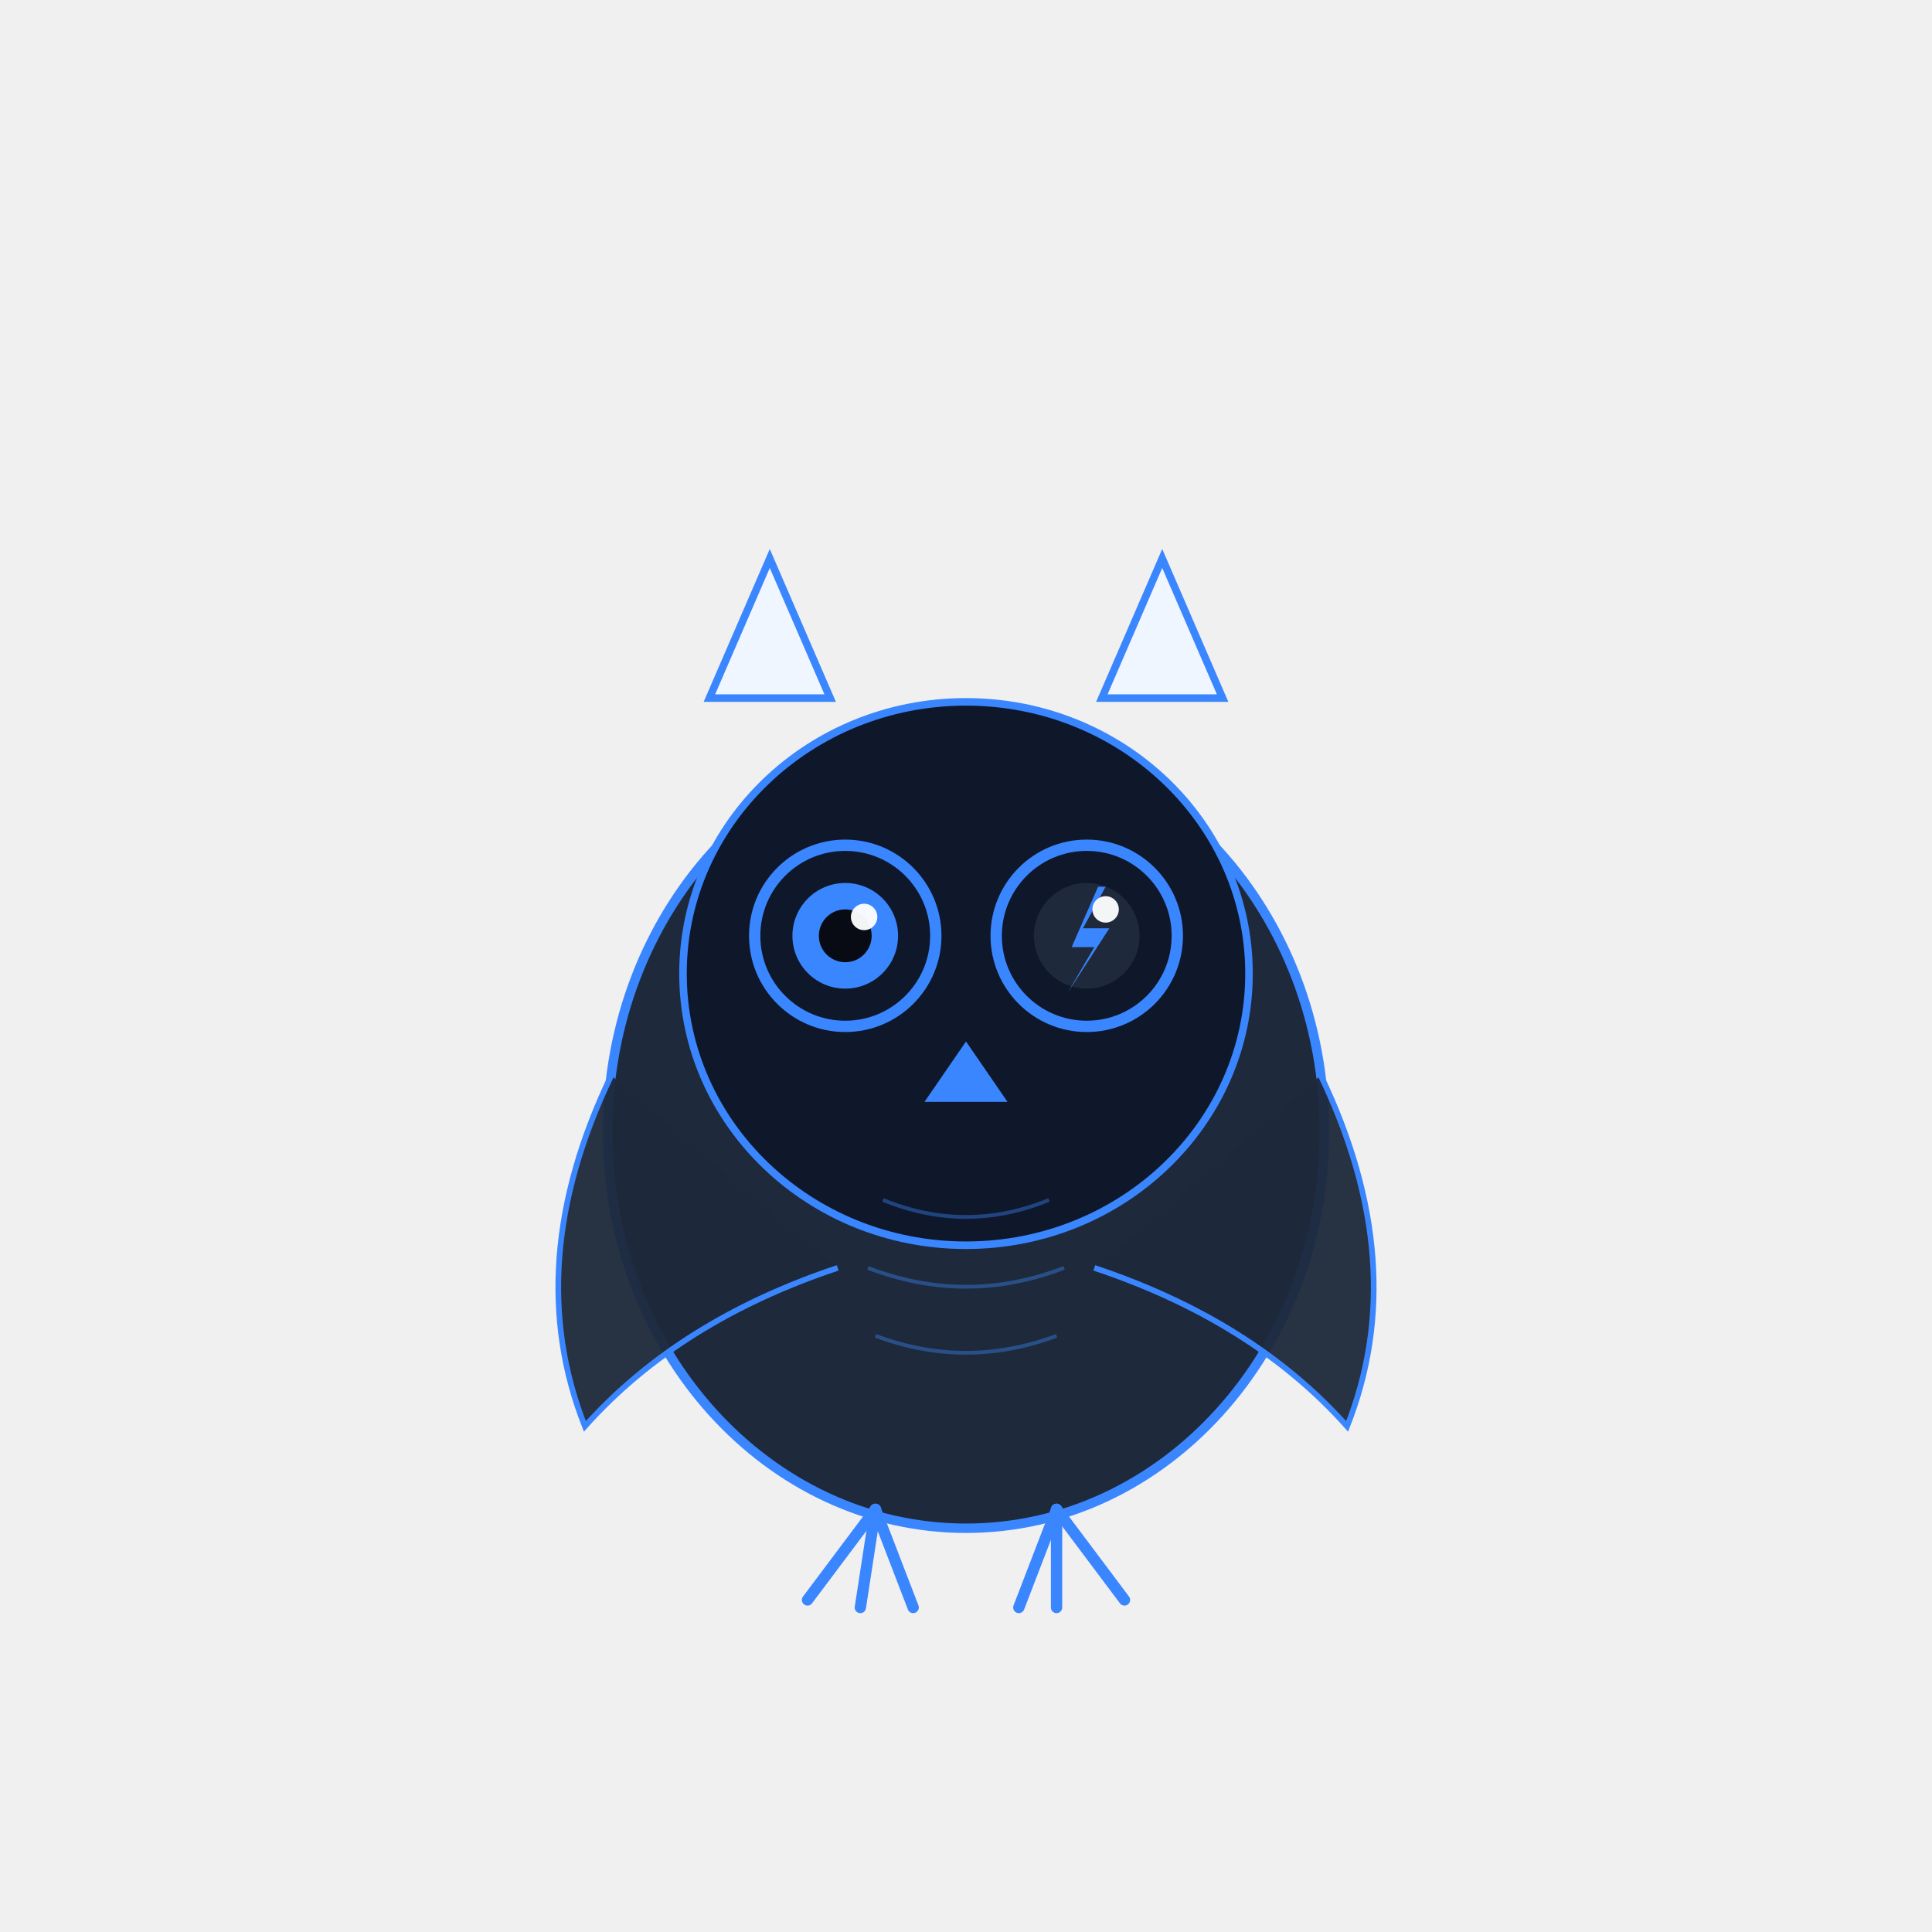
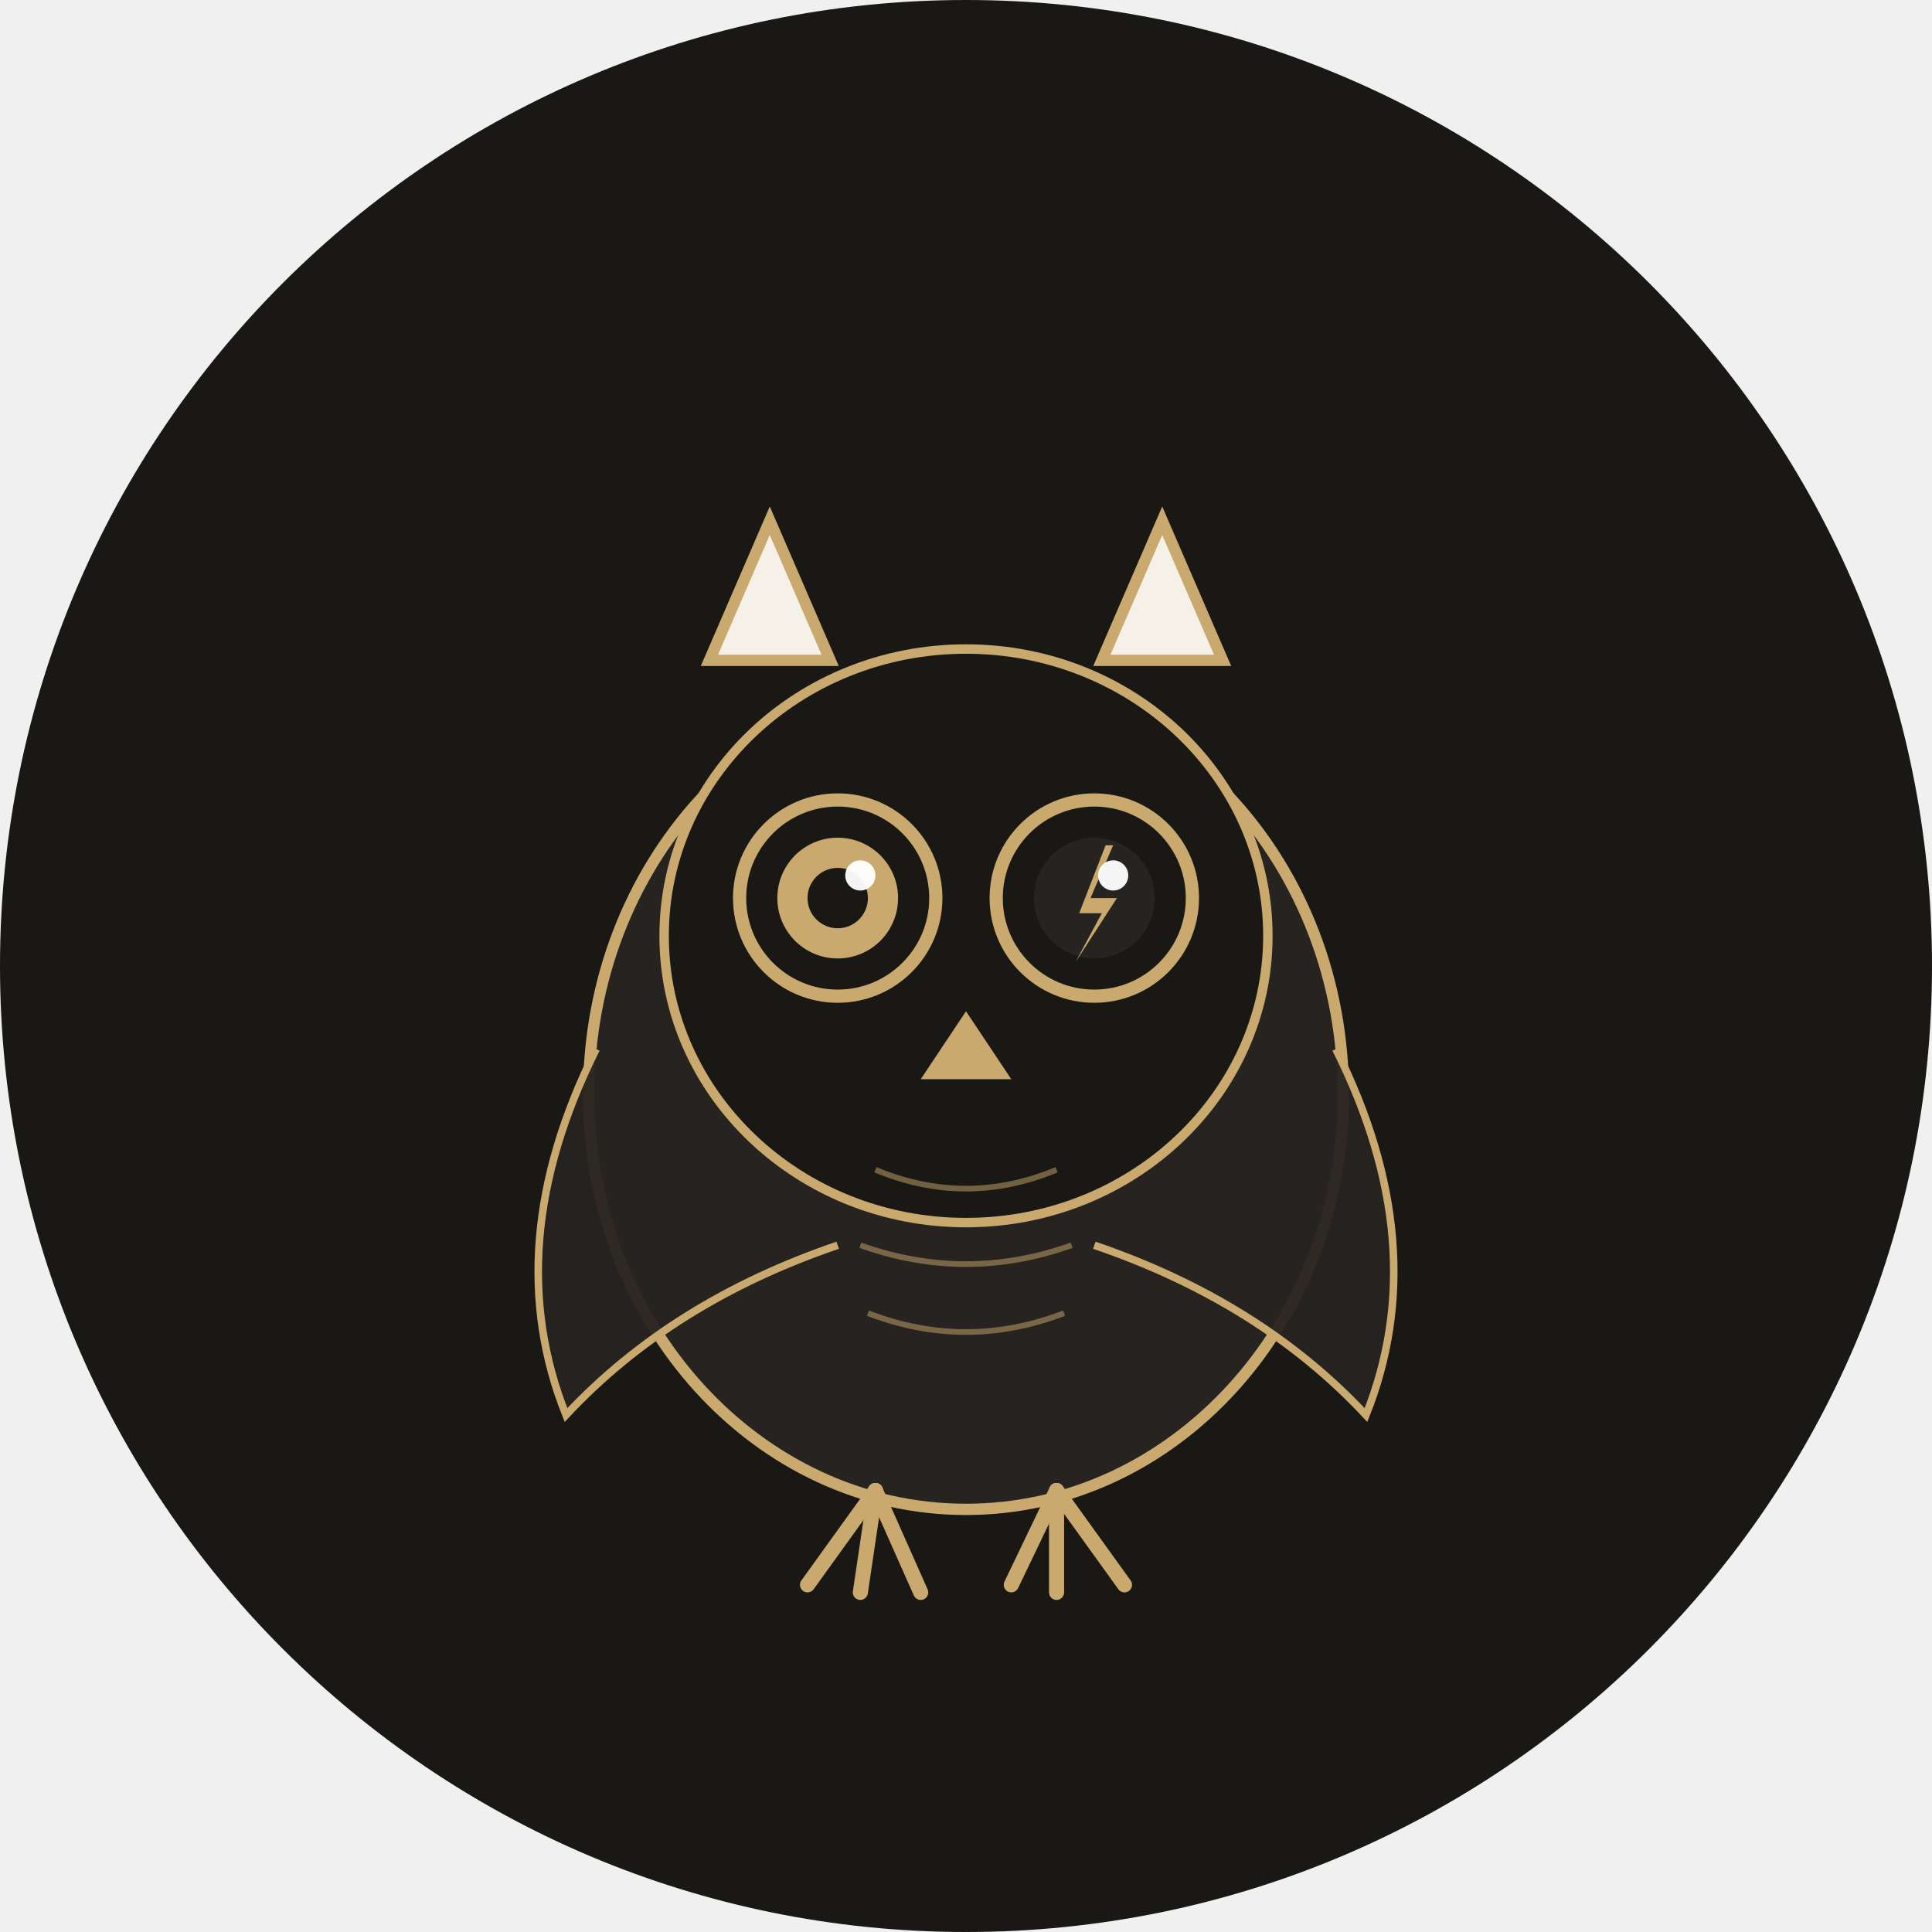
<svg xmlns="http://www.w3.org/2000/svg" width="512" height="512" viewBox="0 0 512 512">
-   <polygon points="188,185 204,148 220,185" fill="#F0F6FF" stroke="#3A86FF" stroke-width="2" />
-   <polygon points="292,185 308,148 324,185" fill="#F0F6FF" stroke="#3A86FF" stroke-width="2" />
-   <ellipse cx="256" cy="300" rx="95" ry="105" fill="#1E293B" stroke="#3A86FF" stroke-width="2.5" />
-   <ellipse cx="256" cy="258" rx="75" ry="72" fill="#0F172A" stroke="#3A86FF" stroke-width="2" />
-   <circle cx="224" cy="248" r="24" fill="#0F172A" stroke="#3A86FF" stroke-width="3" />
-   <circle cx="224" cy="248" r="14" fill="#3A86FF" />
-   <circle cx="224" cy="248" r="7" fill="#080B14" />
-   <circle cx="229" cy="243" r="3.5" fill="#FFFFFF" opacity="0.95" />
-   <circle cx="288" cy="248" r="24" fill="#0F172A" stroke="#3A86FF" stroke-width="3" />
-   <circle cx="288" cy="248" r="14" fill="#1E293B" />
-   <polygon points="291,235 284,251 290,251 283,263 294,246 287,246 293,235" fill="#3A86FF" />
-   <circle cx="293" cy="241" r="3.5" fill="#FFFFFF" opacity="0.95" />
-   <polygon points="256,276 245,292 267,292" fill="#3A86FF" />
-   <path d="M162,285 Q138,335 155,378 Q180,350 222,336" fill="#1E293B" stroke="#3A86FF" stroke-width="1.5" fill-opacity="0.95" />
-   <path d="M350,285 Q374,335 357,378 Q332,350 290,336" fill="#1E293B" stroke="#3A86FF" stroke-width="1.5" fill-opacity="0.95" />
-   <path d="M234,318 Q256,327 278,318" stroke="#3A86FF" stroke-width="1" fill="none" opacity="0.4" />
-   <path d="M230,336 Q256,346 282,336" stroke="#3A86FF" stroke-width="1" fill="none" opacity="0.4" />
-   <path d="M232,354 Q256,363 280,354" stroke="#3A86FF" stroke-width="1" fill="none" opacity="0.4" />
-   <line x1="232" y1="400" x2="214" y2="424" stroke="#3A86FF" stroke-width="3" stroke-linecap="round" />
-   <line x1="232" y1="400" x2="228" y2="426" stroke="#3A86FF" stroke-width="3" stroke-linecap="round" />
-   <line x1="232" y1="400" x2="242" y2="426" stroke="#3A86FF" stroke-width="3" stroke-linecap="round" />
-   <line x1="280" y1="400" x2="270" y2="426" stroke="#3A86FF" stroke-width="3" stroke-linecap="round" />
-   <line x1="280" y1="400" x2="280" y2="426" stroke="#3A86FF" stroke-width="3" stroke-linecap="round" />
-   <line x1="280" y1="400" x2="298" y2="424" stroke="#3A86FF" stroke-width="3" stroke-linecap="round" />
+   <circle cx="256" cy="256" r="256" fill="#1a1814" />
+   <polygon points="188,175 204,138 220,175" fill="#f5f0e8" stroke="#c9a96e" stroke-width="3" />
+   <polygon points="292,175 308,138 324,175" fill="#f5f0e8" stroke="#c9a96e" stroke-width="3" />
+   <ellipse cx="256" cy="290" rx="100" ry="110" fill="#272320" stroke="#c9a96e" stroke-width="3" />
+   <ellipse cx="256" cy="248" rx="80" ry="76" fill="#1a1814" stroke="#c9a96e" stroke-width="2.5" />
+   <circle cx="222" cy="238" r="26" fill="#1a1814" stroke="#c9a96e" stroke-width="3.5" />
+   <circle cx="222" cy="238" r="16" fill="#c9a96e" />
+   <circle cx="222" cy="238" r="8" fill="#1a1814" />
+   <circle cx="228" cy="232" r="4" fill="#FFFFFF" opacity="0.95" />
+   <circle cx="290" cy="238" r="26" fill="#1a1814" stroke="#c9a96e" stroke-width="3.5" />
+   <circle cx="290" cy="238" r="16" fill="#272320" />
+   <polygon points="293,224 286,242 292,242 285,255 296,238 289,238 295,224" fill="#c9a96e" />
+   <circle cx="295" cy="232" r="4" fill="#FFFFFF" opacity="0.95" />
+   <polygon points="256,268 244,286 268,286" fill="#c9a96e" />
+   <path d="M158,278 Q132,330 150,375 Q178,345 222,330" fill="#272320" stroke="#c9a96e" stroke-width="2" fill-opacity="0.95" />
+   <path d="M354,278 Q380,330 362,375 Q334,345 290,330" fill="#272320" stroke="#c9a96e" stroke-width="2" fill-opacity="0.95" />
+   <path d="M232,310 Q256,320 280,310" stroke="#c9a96e" stroke-width="1.5" fill="none" opacity="0.5" />
+   <path d="M228,330 Q256,340 284,330" stroke="#c9a96e" stroke-width="1.5" fill="none" opacity="0.5" />
+   <path d="M230,348 Q256,358 282,348" stroke="#c9a96e" stroke-width="1.5" fill="none" opacity="0.5" />
+   <line x1="232" y1="395" x2="214" y2="420" stroke="#c9a96e" stroke-width="4" stroke-linecap="round" />
+   <line x1="232" y1="395" x2="228" y2="422" stroke="#c9a96e" stroke-width="4" stroke-linecap="round" />
+   <line x1="232" y1="395" x2="244" y2="422" stroke="#c9a96e" stroke-width="4" stroke-linecap="round" />
+   <line x1="280" y1="395" x2="268" y2="420" stroke="#c9a96e" stroke-width="4" stroke-linecap="round" />
+   <line x1="280" y1="395" x2="280" y2="422" stroke="#c9a96e" stroke-width="4" stroke-linecap="round" />
+   <line x1="280" y1="395" x2="298" y2="420" stroke="#c9a96e" stroke-width="4" stroke-linecap="round" />
</svg>
